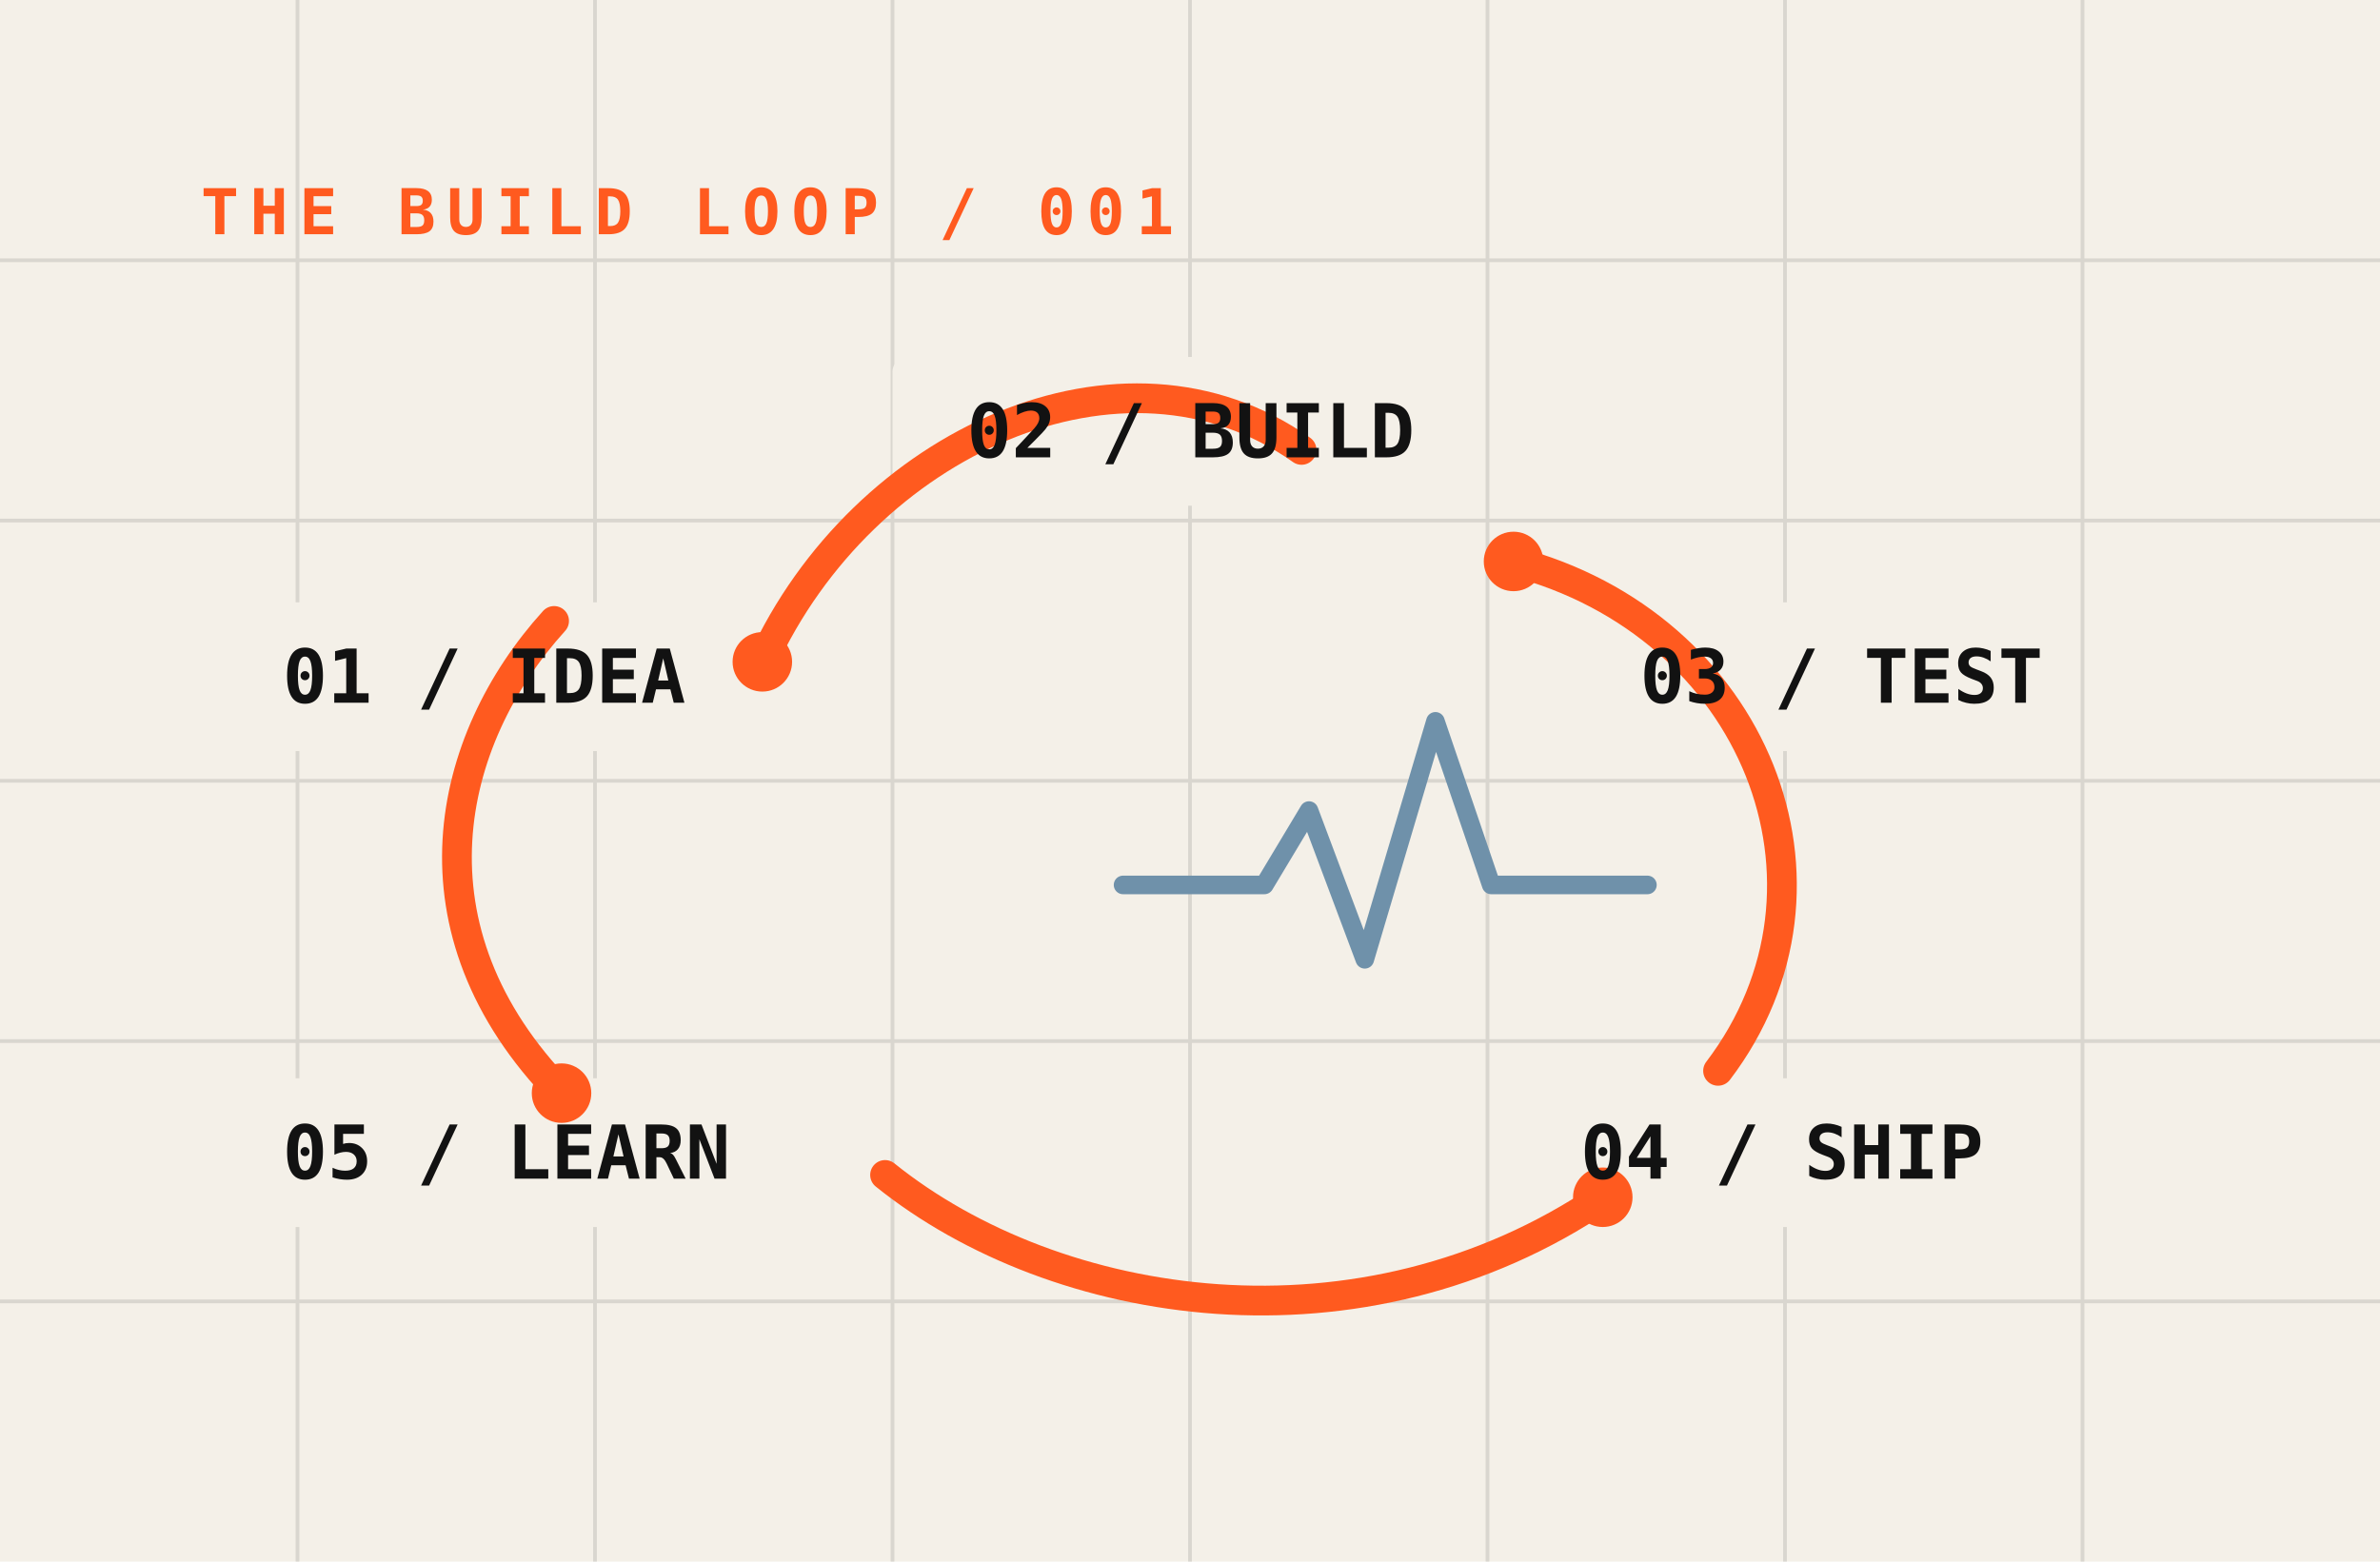
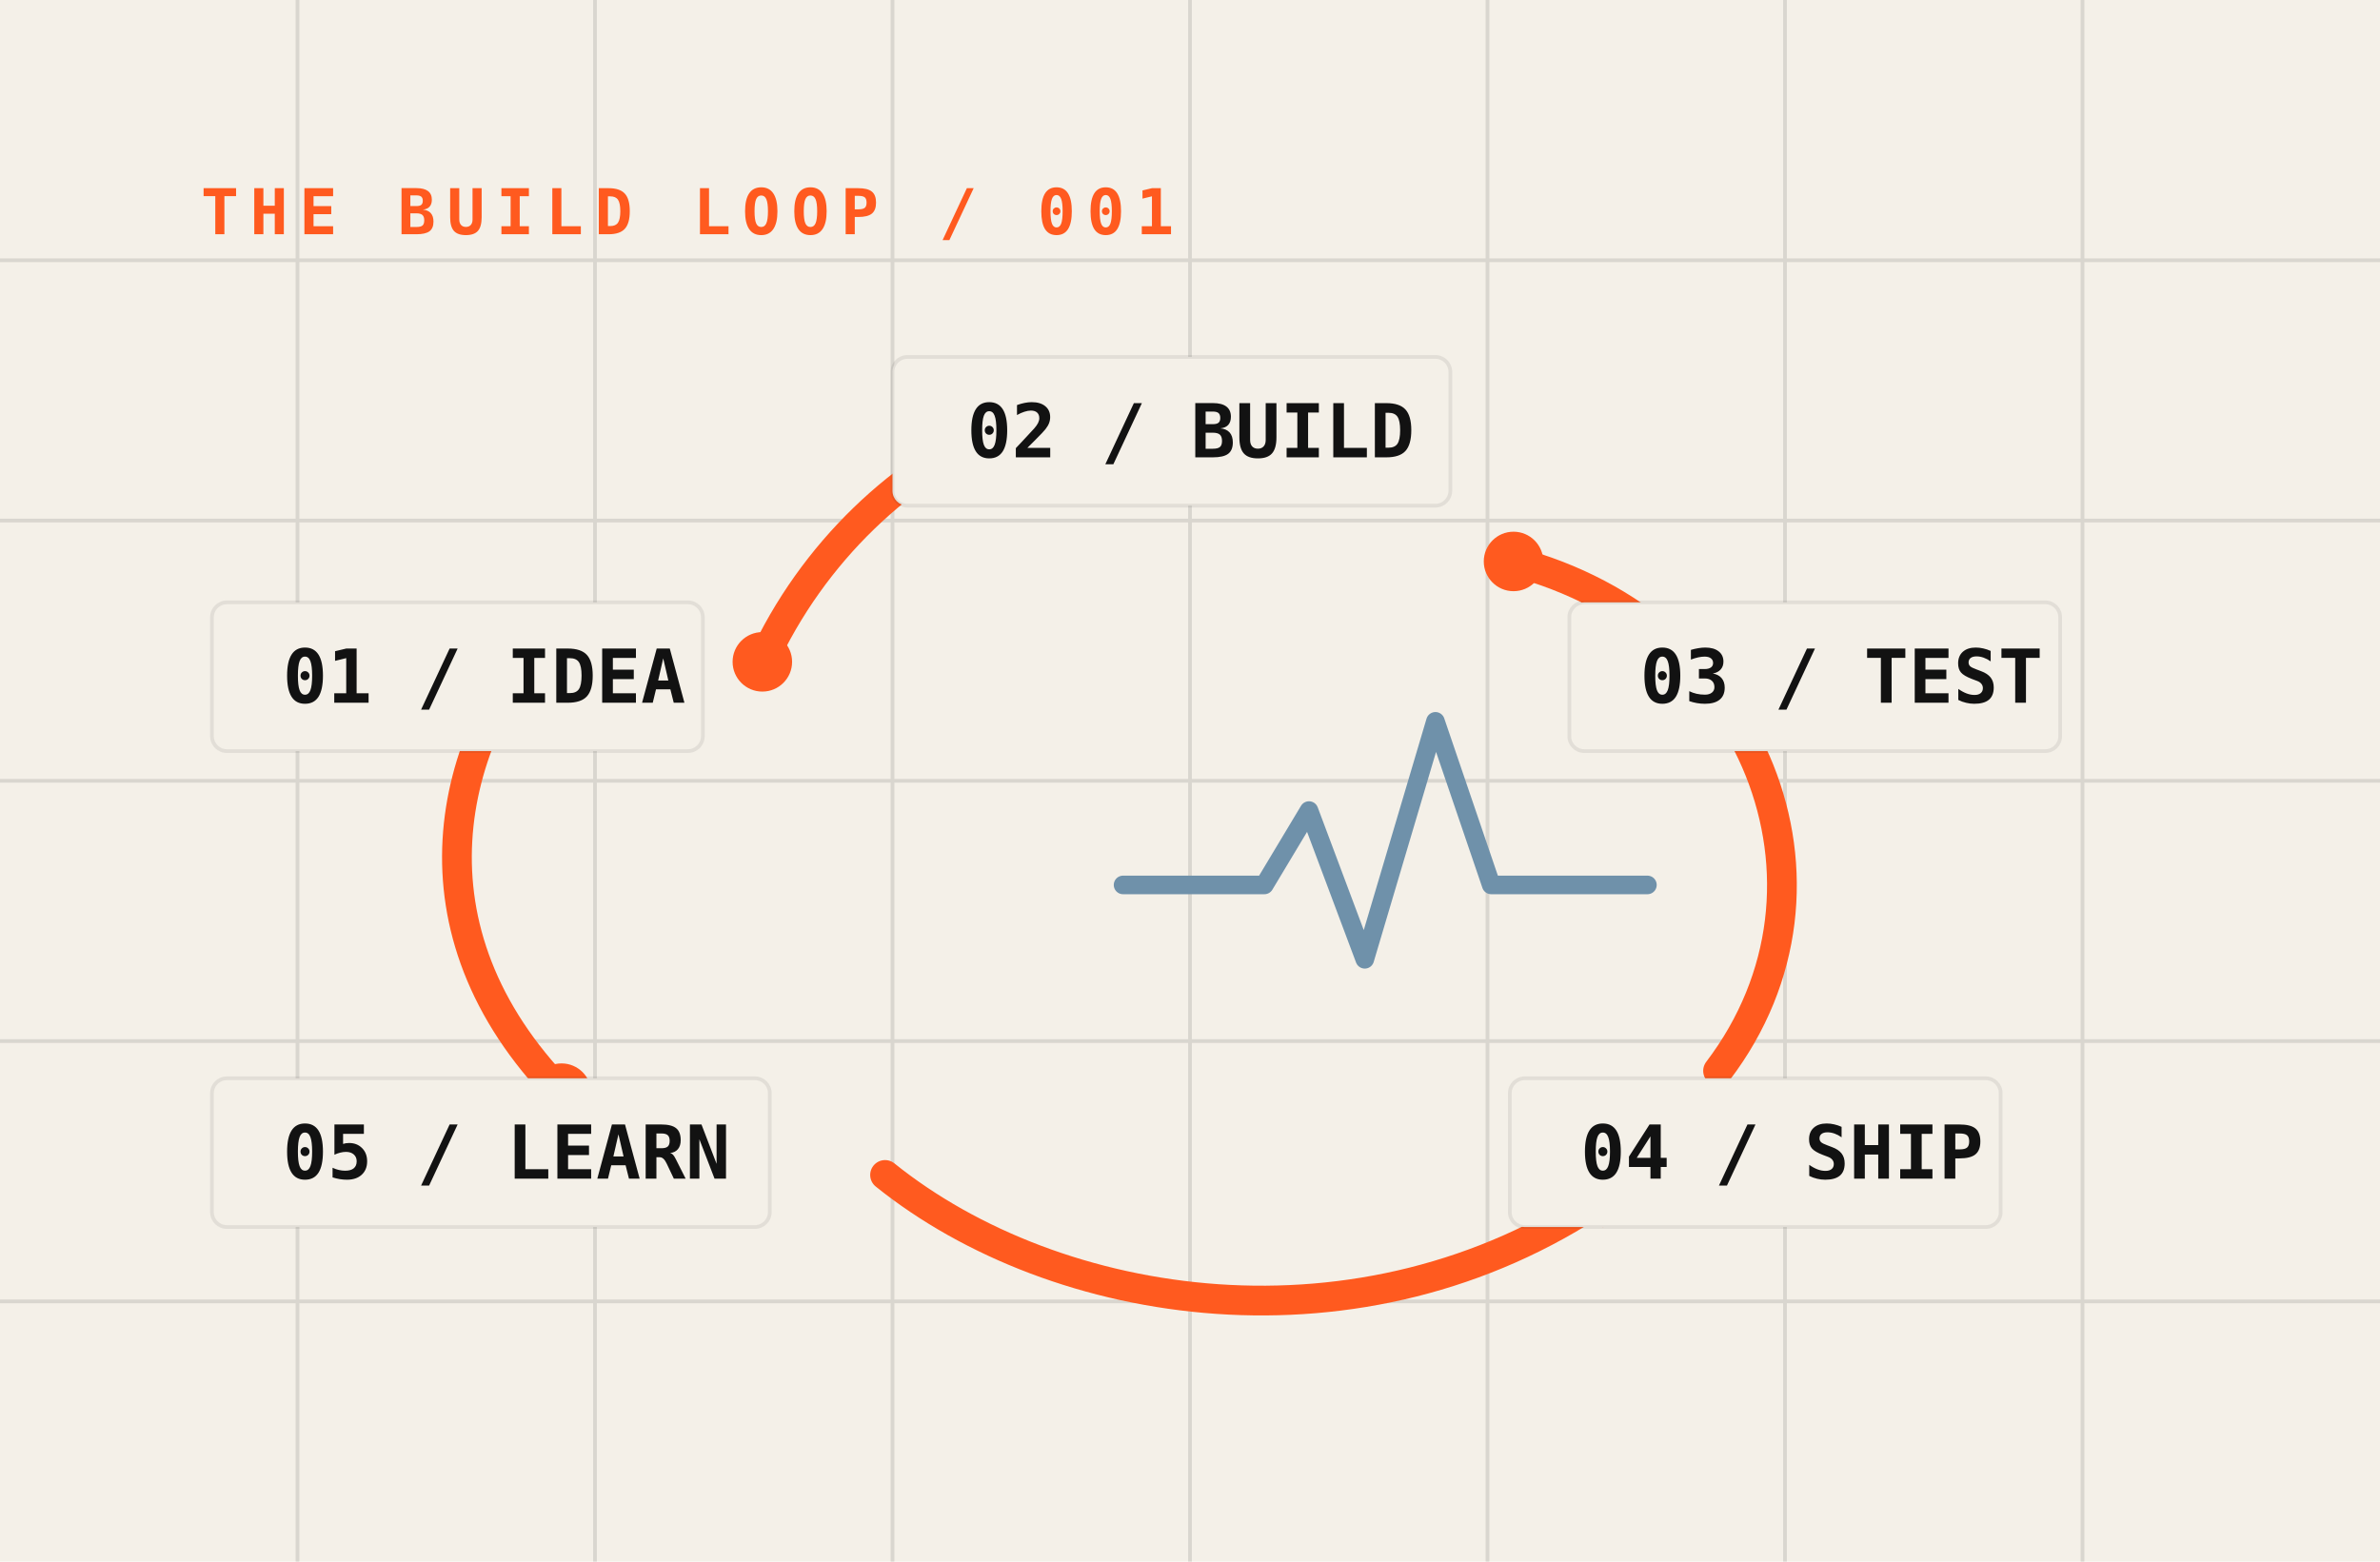
<svg xmlns="http://www.w3.org/2000/svg" viewBox="0 0 640 420" role="img" aria-labelledby="title desc">
  <rect width="640" height="420" fill="#f4f0e8" />
  <g fill="none" stroke="#121212" stroke-opacity=".12">
    <path d="M0 70h640M0 140h640M0 210h640M0 280h640M0 350h640M80 0v420M160 0v420M240 0v420M320 0v420M400 0v420M480 0v420M560 0v420" />
  </g>
  <text x="54" y="63" fill="#ff5a1f" font-family="monospace" font-size="17" font-weight="700" letter-spacing="3">THE BUILD LOOP / 001</text>
-   <g fill="#f4f0e8">
-     <rect x="57" y="162" width="132" height="40" rx="4" />
-     <rect x="240" y="96" width="150" height="40" rx="4" />
-     <rect x="422" y="162" width="132" height="40" rx="4" />
-     <rect x="406" y="290" width="132" height="40" rx="4" />
-     <rect x="57" y="290" width="150" height="40" rx="4" />
-   </g>
  <path d="M205 178c27-59 97-91 145-57M407 151c65 17 93 87 55 137M431 322c-65 44-147 31-193-6M151 294c-43-44-31-95-2-127" fill="none" stroke="#ff5a1f" stroke-linecap="round" stroke-width="8" />
  <g fill="#ff5a1f">
    <circle cx="205" cy="178" r="8" />
    <circle cx="407" cy="151" r="8" />
    <circle cx="431" cy="322" r="8" />
    <circle cx="151" cy="294" r="8" />
  </g>
  <path d="M302 238h38l12-20 15 40 19-64 15 44h42" fill="none" stroke="#6f91aa" stroke-linecap="round" stroke-linejoin="round" stroke-width="5" />
+   <g fill="#f4f0e8" stroke="#121212" stroke-opacity=".08">
+     <rect x="57" y="162" width="132" height="40" rx="4" />
+     <rect x="240" y="96" width="150" height="40" rx="4" />
+     <rect x="422" y="162" width="132" height="40" rx="4" />
+     <rect x="406" y="290" width="132" height="40" rx="4" />
+     <rect x="57" y="290" width="150" height="40" rx="4" />
+   </g>
  <g fill="#121212" font-family="monospace" font-size="20" font-weight="700">
    <text x="76" y="189">01 / IDEA</text>
    <text x="260" y="123">02 / BUILD</text>
    <text x="441" y="189">03 / TEST</text>
    <text x="425" y="317">04 / SHIP</text>
    <text x="76" y="317">05 / LEARN</text>
  </g>
</svg>
